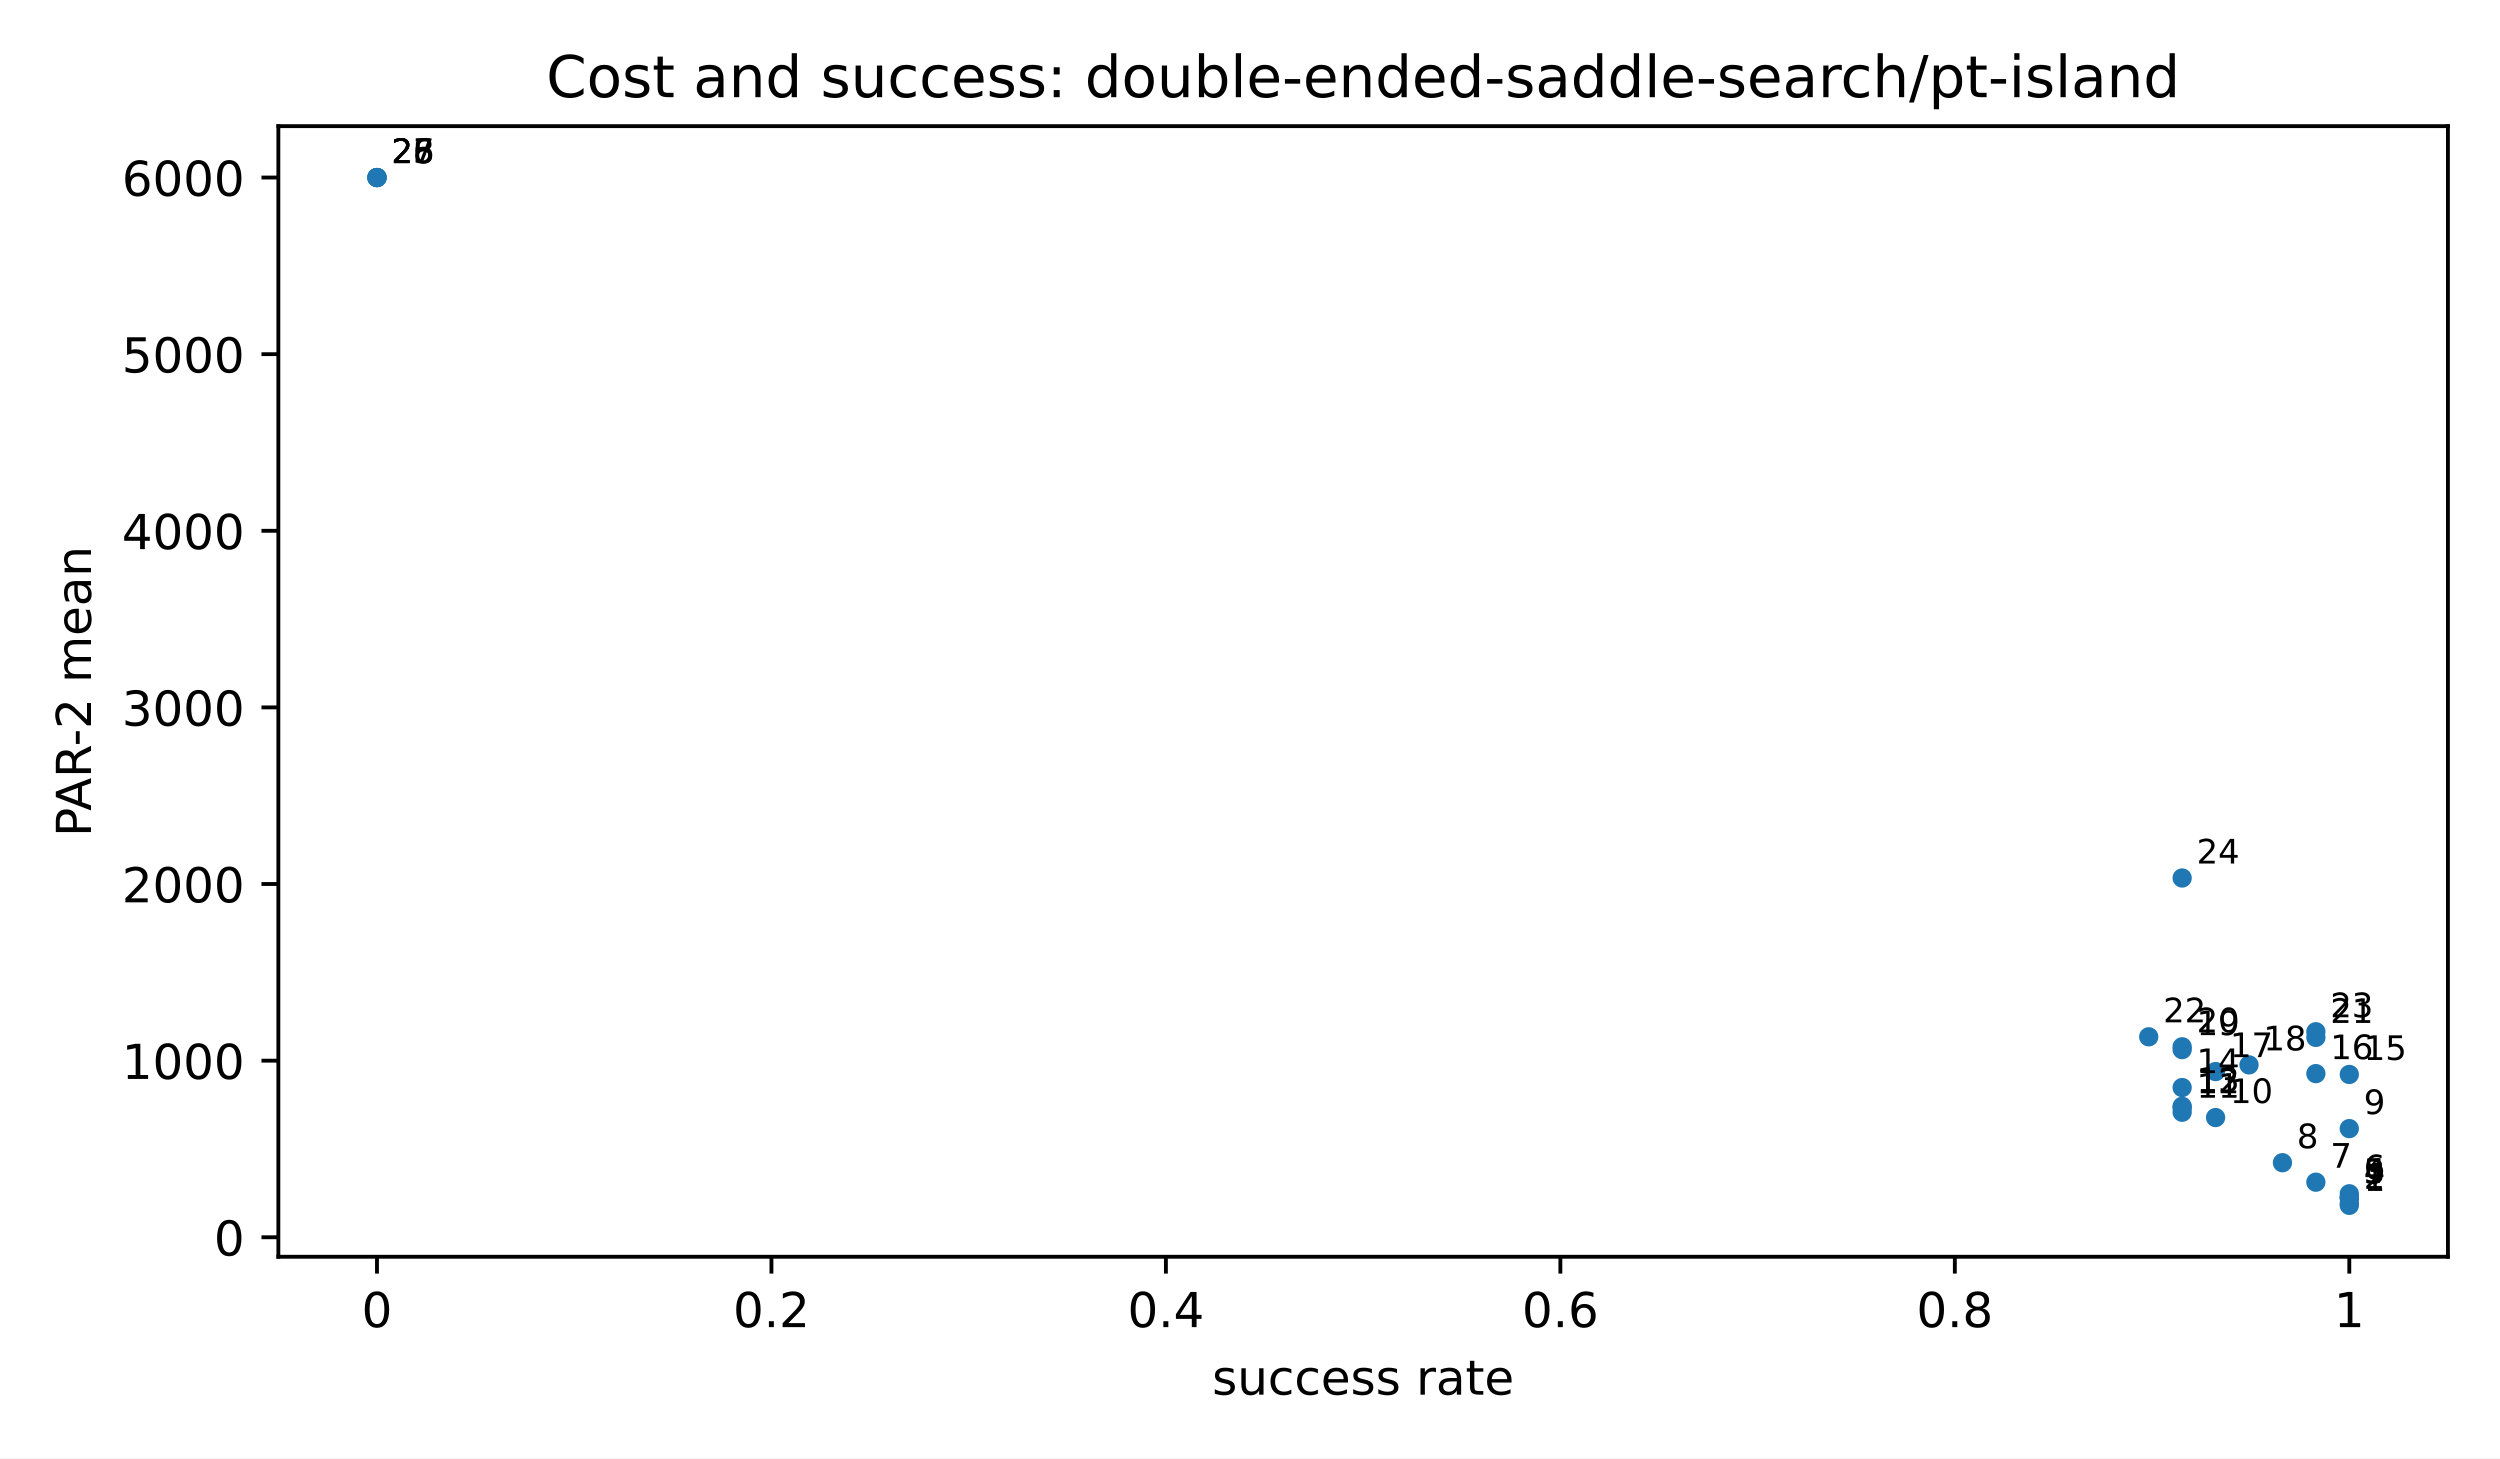
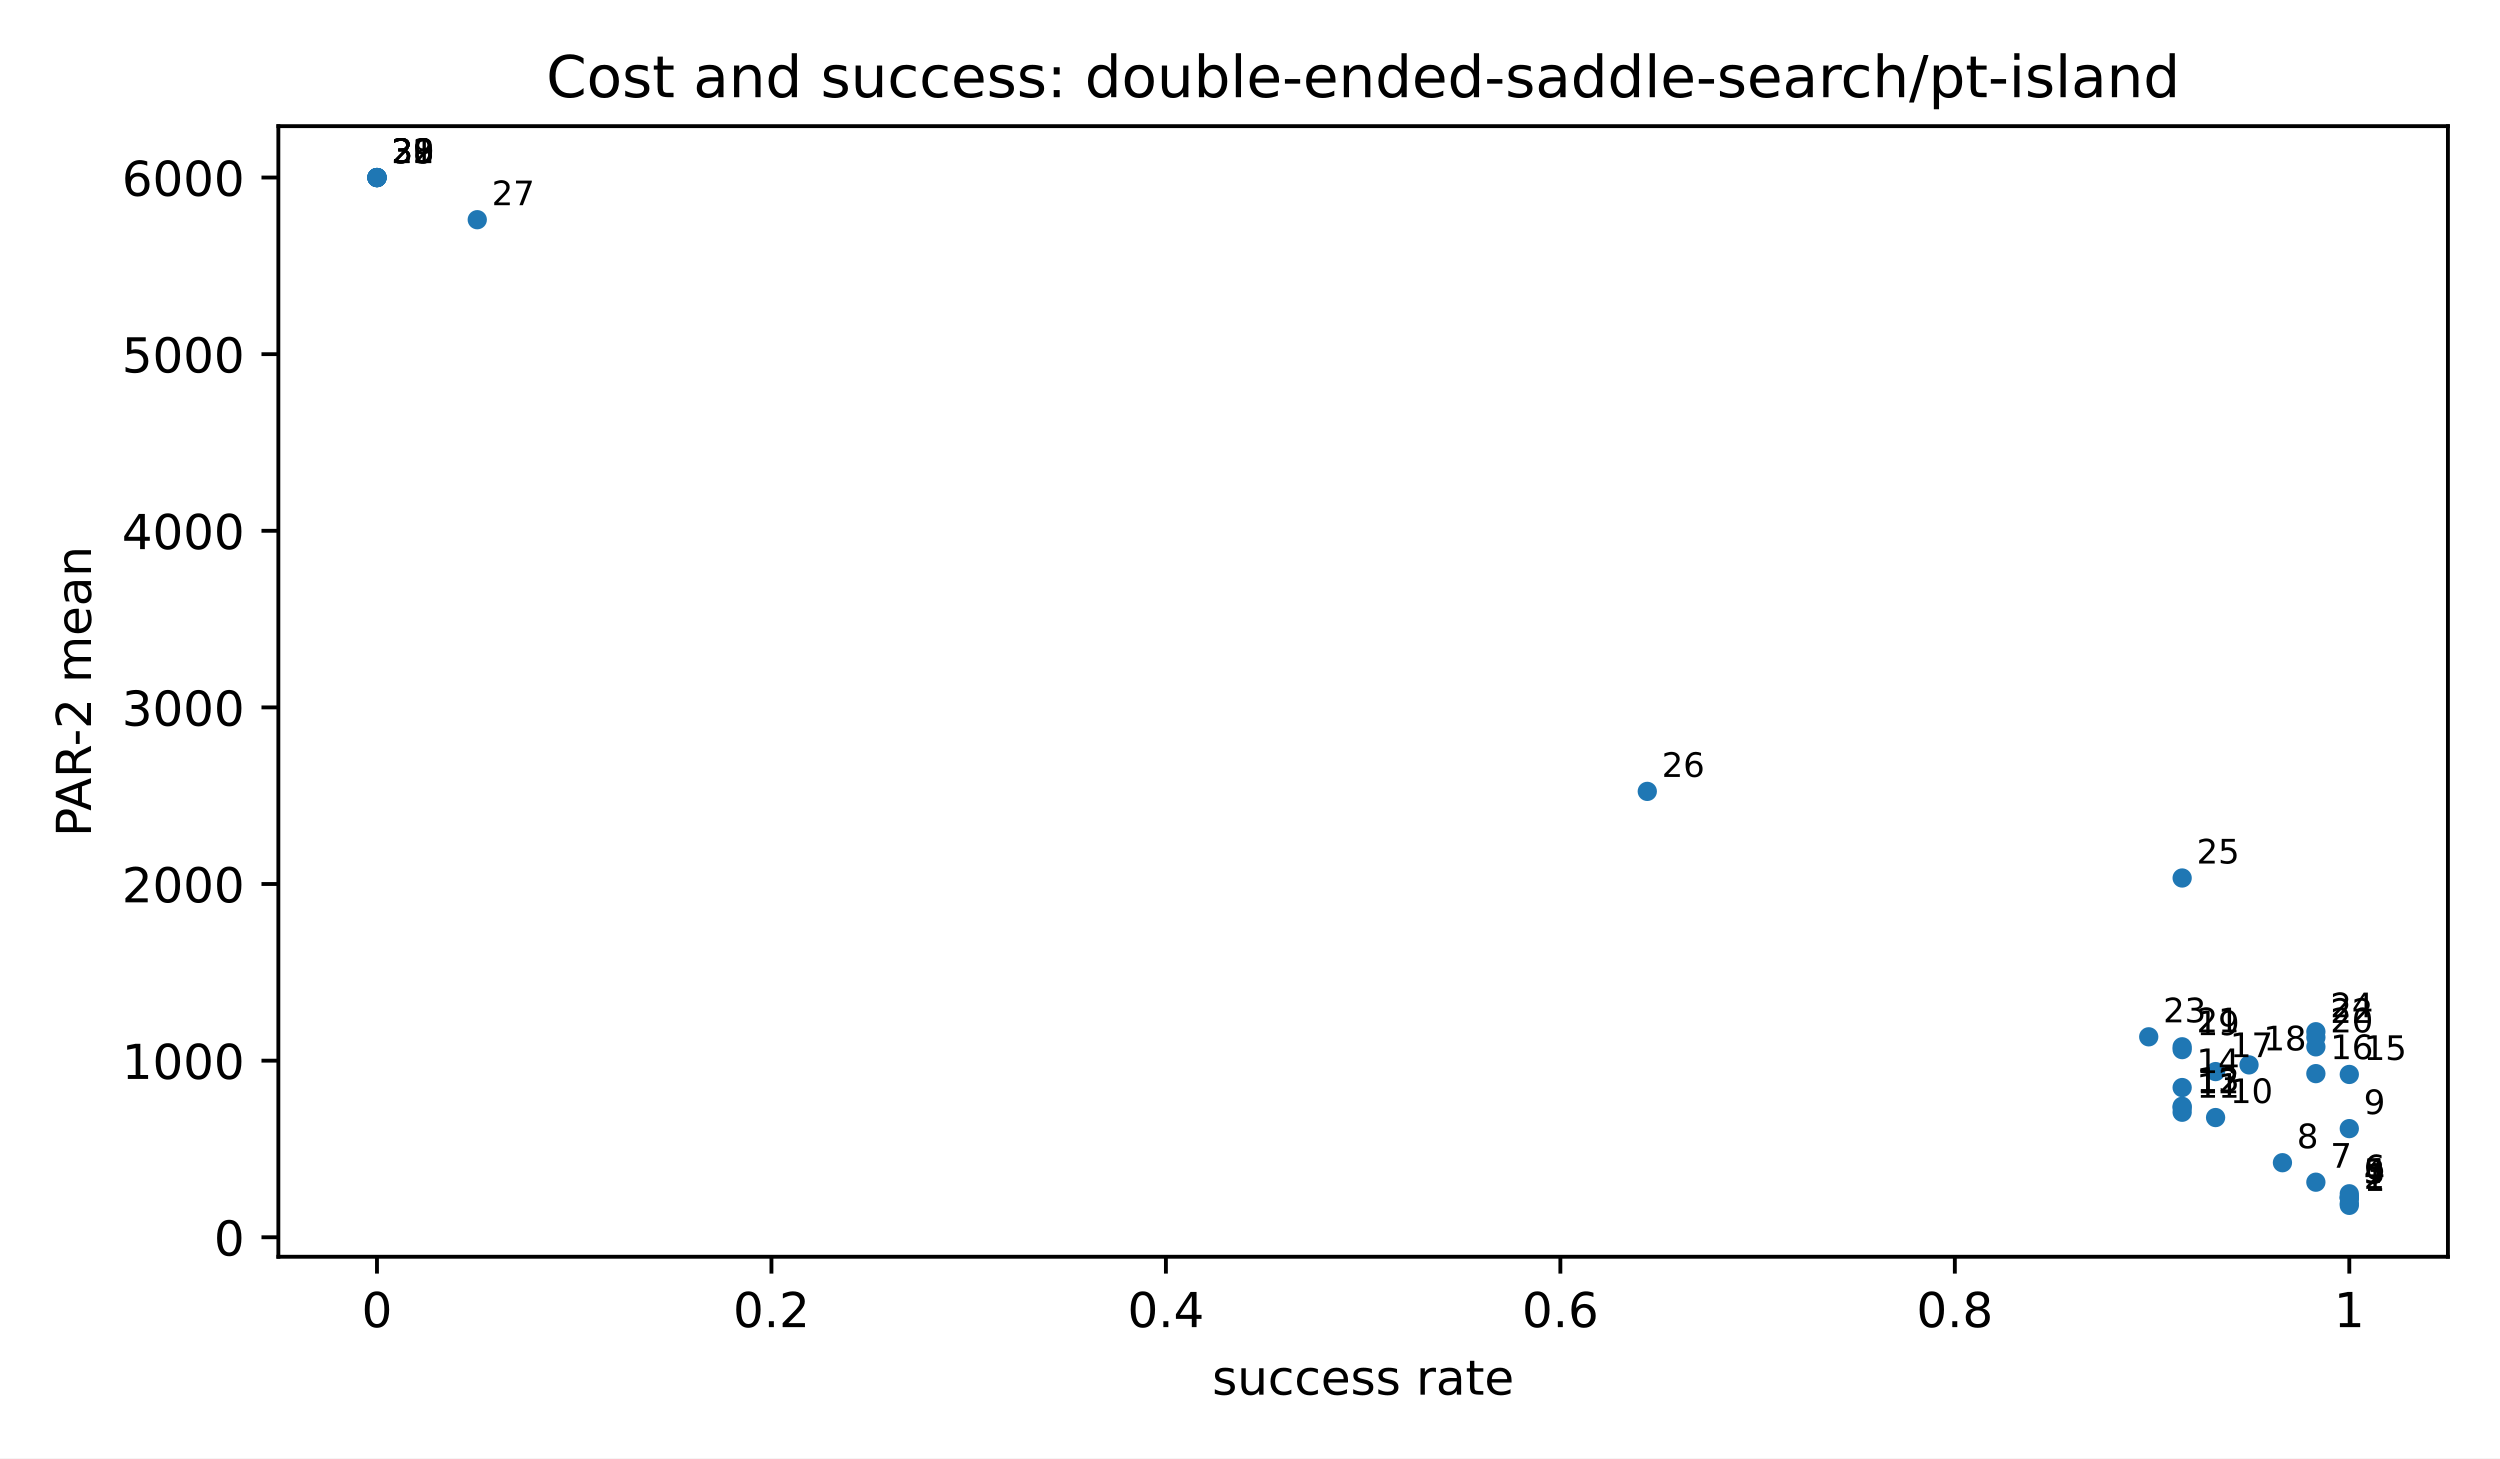
<svg xmlns="http://www.w3.org/2000/svg" xmlns:xlink="http://www.w3.org/1999/xlink" width="518.4pt" height="302.4pt" viewBox="0 0 518.4 302.4" version="1.1">
  <defs>
    <style type="text/css">*{stroke-linejoin: round; stroke-linecap: butt}</style>
  </defs>
  <g id="figure_1">
    <g id="patch_1">
      <path d="M 0 302.4  L 518.4 302.4  L 518.4 0  L 0 0  z " style="fill: #ffffff" />
    </g>
    <g id="axes_1">
      <g id="patch_2">
        <path d="M 57.72 260.6  L 507.6 260.6  L 507.6 26.16  L 57.72 26.16  z " style="fill: #ffffff" />
      </g>
      <g id="PathCollection_1">
        <defs>
          <path id="m2d8934182f" d="M 0 2  C 0.53 2 1.039 1.789 1.414 1.414  C 1.789 1.039 2 0.53 2 0  C 2 -0.53 1.789 -1.039 1.414 -1.414  C 1.039 -1.789 0.53 -2 0 -2  C -0.53 -2 -1.039 -1.789 -1.414 -1.414  C -1.789 -1.039 -2 -0.53 -2 0  C -2 0.53 -1.789 1.039 -1.414 1.414  C -1.039 1.789 -0.53 2 0 2  z " />
        </defs>
        <g clip-path="url(#pfbca4baf77)">
          <use xlink:href="#m2d8934182f" x="487.151" y="249.944" style="fill: #1f77b4" />
          <use xlink:href="#m2d8934182f" x="487.151" y="249.526" style="fill: #1f77b4" />
          <use xlink:href="#m2d8934182f" x="487.151" y="248.446" style="fill: #1f77b4" />
          <use xlink:href="#m2d8934182f" x="487.151" y="248.287" style="fill: #1f77b4" />
          <use xlink:href="#m2d8934182f" x="487.151" y="248.287" style="fill: #1f77b4" />
          <use xlink:href="#m2d8934182f" x="487.151" y="247.54" style="fill: #1f77b4" />
          <use xlink:href="#m2d8934182f" x="480.219" y="245.139" style="fill: #1f77b4" />
          <use xlink:href="#m2d8934182f" x="473.287" y="241.099" style="fill: #1f77b4" />
          <use xlink:href="#m2d8934182f" x="487.151" y="234.03" style="fill: #1f77b4" />
          <use xlink:href="#m2d8934182f" x="459.423" y="231.735" style="fill: #1f77b4" />
          <use xlink:href="#m2d8934182f" x="452.491" y="230.635" style="fill: #1f77b4" />
          <use xlink:href="#m2d8934182f" x="452.491" y="229.693" style="fill: #1f77b4" />
          <use xlink:href="#m2d8934182f" x="452.491" y="229.404" style="fill: #1f77b4" />
          <use xlink:href="#m2d8934182f" x="452.491" y="225.514" style="fill: #1f77b4" />
          <use xlink:href="#m2d8934182f" x="487.151" y="222.798" style="fill: #1f77b4" />
          <use xlink:href="#m2d8934182f" x="480.219" y="222.628" style="fill: #1f77b4" />
          <use xlink:href="#m2d8934182f" x="459.423" y="222.203" style="fill: #1f77b4" />
          <use xlink:href="#m2d8934182f" x="466.355" y="220.815" style="fill: #1f77b4" />
          <use xlink:href="#m2d8934182f" x="452.491" y="217.648" style="fill: #1f77b4" />
+           <use xlink:href="#m2d8934182f" x="480.219" y="217.075" style="fill: #1f77b4" />
          <use xlink:href="#m2d8934182f" x="452.491" y="217.063" style="fill: #1f77b4" />
          <use xlink:href="#m2d8934182f" x="480.219" y="215.116" style="fill: #1f77b4" />
          <use xlink:href="#m2d8934182f" x="445.56" y="214.994" style="fill: #1f77b4" />
          <use xlink:href="#m2d8934182f" x="480.219" y="213.938" style="fill: #1f77b4" />
          <use xlink:href="#m2d8934182f" x="452.491" y="182.062" style="fill: #1f77b4" />
+           <use xlink:href="#m2d8934182f" x="341.581" y="164.102" style="fill: #1f77b4" />
+           <use xlink:href="#m2d8934182f" x="98.965" y="45.558" style="fill: #1f77b4" />
+           <use xlink:href="#m2d8934182f" x="78.169" y="36.816" style="fill: #1f77b4" />
+           <use xlink:href="#m2d8934182f" x="78.169" y="36.816" style="fill: #1f77b4" />
          <use xlink:href="#m2d8934182f" x="78.169" y="36.816" style="fill: #1f77b4" />
          <use xlink:href="#m2d8934182f" x="78.169" y="36.816" style="fill: #1f77b4" />
          <use xlink:href="#m2d8934182f" x="78.169" y="36.816" style="fill: #1f77b4" />
          <use xlink:href="#m2d8934182f" x="78.169" y="36.816" style="fill: #1f77b4" />
        </g>
      </g>
      <g id="matplotlib.axis_1">
        <g id="xtick_1">
          <g id="line2d_1">
            <defs>
              <path id="m8ea4d47d77" d="M 0 0  L 0 3.5  " style="stroke: #000000; stroke-width: 0.8" />
            </defs>
            <g>
              <use xlink:href="#m8ea4d47d77" x="78.169" y="260.6" style="stroke: #000000; stroke-width: 0.8" />
            </g>
          </g>
          <g id="text_1">
            <text style="font-size: 10px; font-family: 'DejaVu Sans', 'Bitstream Vera Sans', 'Computer Modern Sans Serif', 'Lucida Grande', 'Verdana', 'Geneva', 'Lucid', 'Arial', 'Helvetica', 'Avant Garde', sans-serif; text-anchor: middle" x="78.169" y="275.198" transform="rotate(-0 78.16909 275.1977)">0</text>
          </g>
        </g>
        <g id="xtick_2">
          <g id="line2d_2">
            <g>
              <use xlink:href="#m8ea4d47d77" x="159.965" y="260.6" style="stroke: #000000; stroke-width: 0.8" />
            </g>
          </g>
          <g id="text_2">
            <text style="font-size: 10px; font-family: 'DejaVu Sans', 'Bitstream Vera Sans', 'Computer Modern Sans Serif', 'Lucida Grande', 'Verdana', 'Geneva', 'Lucid', 'Arial', 'Helvetica', 'Avant Garde', sans-serif; text-anchor: middle" x="159.965" y="275.198" transform="rotate(-0 159.9655 275.1977)">0.2</text>
          </g>
        </g>
        <g id="xtick_3">
          <g id="line2d_3">
            <g>
              <use xlink:href="#m8ea4d47d77" x="241.762" y="260.6" style="stroke: #000000; stroke-width: 0.8" />
            </g>
          </g>
          <g id="text_3">
            <text style="font-size: 10px; font-family: 'DejaVu Sans', 'Bitstream Vera Sans', 'Computer Modern Sans Serif', 'Lucida Grande', 'Verdana', 'Geneva', 'Lucid', 'Arial', 'Helvetica', 'Avant Garde', sans-serif; text-anchor: middle" x="241.762" y="275.198" transform="rotate(-0 241.7618 275.1977)">0.4</text>
          </g>
        </g>
        <g id="xtick_4">
          <g id="line2d_4">
            <g>
              <use xlink:href="#m8ea4d47d77" x="323.558" y="260.6" style="stroke: #000000; stroke-width: 0.8" />
            </g>
          </g>
          <g id="text_4">
            <text style="font-size: 10px; font-family: 'DejaVu Sans', 'Bitstream Vera Sans', 'Computer Modern Sans Serif', 'Lucida Grande', 'Verdana', 'Geneva', 'Lucid', 'Arial', 'Helvetica', 'Avant Garde', sans-serif; text-anchor: middle" x="323.558" y="275.198" transform="rotate(-0 323.5582 275.1977)">0.6</text>
          </g>
        </g>
        <g id="xtick_5">
          <g id="line2d_5">
            <g>
              <use xlink:href="#m8ea4d47d77" x="405.355" y="260.6" style="stroke: #000000; stroke-width: 0.8" />
            </g>
          </g>
          <g id="text_5">
            <text style="font-size: 10px; font-family: 'DejaVu Sans', 'Bitstream Vera Sans', 'Computer Modern Sans Serif', 'Lucida Grande', 'Verdana', 'Geneva', 'Lucid', 'Arial', 'Helvetica', 'Avant Garde', sans-serif; text-anchor: middle" x="405.355" y="275.198" transform="rotate(-0 405.3545 275.1977)">0.8</text>
          </g>
        </g>
        <g id="xtick_6">
          <g id="line2d_6">
            <g>
              <use xlink:href="#m8ea4d47d77" x="487.151" y="260.6" style="stroke: #000000; stroke-width: 0.8" />
            </g>
          </g>
          <g id="text_6">
            <text style="font-size: 10px; font-family: 'DejaVu Sans', 'Bitstream Vera Sans', 'Computer Modern Sans Serif', 'Lucida Grande', 'Verdana', 'Geneva', 'Lucid', 'Arial', 'Helvetica', 'Avant Garde', sans-serif; text-anchor: middle" x="487.151" y="275.198" transform="rotate(-0 487.1509 275.1977)">1</text>
          </g>
        </g>
        <g id="text_7">
          <text style="font-size: 10px; font-family: 'DejaVu Sans', 'Bitstream Vera Sans', 'Computer Modern Sans Serif', 'Lucida Grande', 'Verdana', 'Geneva', 'Lucid', 'Arial', 'Helvetica', 'Avant Garde', sans-serif; text-anchor: middle" x="282.66" y="289.198" transform="rotate(-0 282.66 289.1977)">success rate</text>
        </g>
      </g>
      <g id="matplotlib.axis_2">
        <g id="ytick_1">
          <g id="line2d_7">
            <defs>
              <path id="md659df78fa" d="M 0 0  L -3.5 0  " style="stroke: #000000; stroke-width: 0.8" />
            </defs>
            <g>
              <use xlink:href="#md659df78fa" x="57.72" y="256.56" style="stroke: #000000; stroke-width: 0.8" />
            </g>
          </g>
          <g id="text_8">
            <text style="font-size: 10px; font-family: 'DejaVu Sans', 'Bitstream Vera Sans', 'Computer Modern Sans Serif', 'Lucida Grande', 'Verdana', 'Geneva', 'Lucid', 'Arial', 'Helvetica', 'Avant Garde', sans-serif; text-anchor: end" x="50.72" y="260.358" transform="rotate(-0 50.72 260.3583)">0</text>
          </g>
        </g>
        <g id="ytick_2">
          <g id="line2d_8">
            <g>
              <use xlink:href="#md659df78fa" x="57.72" y="219.936" style="stroke: #000000; stroke-width: 0.8" />
            </g>
          </g>
          <g id="text_9">
            <text style="font-size: 10px; font-family: 'DejaVu Sans', 'Bitstream Vera Sans', 'Computer Modern Sans Serif', 'Lucida Grande', 'Verdana', 'Geneva', 'Lucid', 'Arial', 'Helvetica', 'Avant Garde', sans-serif; text-anchor: end" x="50.72" y="223.734" transform="rotate(-0 50.72 223.7345)">1000</text>
          </g>
        </g>
        <g id="ytick_3">
          <g id="line2d_9">
            <g>
              <use xlink:href="#md659df78fa" x="57.72" y="183.312" style="stroke: #000000; stroke-width: 0.8" />
            </g>
          </g>
          <g id="text_10">
            <text style="font-size: 10px; font-family: 'DejaVu Sans', 'Bitstream Vera Sans', 'Computer Modern Sans Serif', 'Lucida Grande', 'Verdana', 'Geneva', 'Lucid', 'Arial', 'Helvetica', 'Avant Garde', sans-serif; text-anchor: end" x="50.72" y="187.111" transform="rotate(-0 50.72 187.1106)">2000</text>
          </g>
        </g>
        <g id="ytick_4">
          <g id="line2d_10">
            <g>
              <use xlink:href="#md659df78fa" x="57.72" y="146.688" style="stroke: #000000; stroke-width: 0.8" />
            </g>
          </g>
          <g id="text_11">
            <text style="font-size: 10px; font-family: 'DejaVu Sans', 'Bitstream Vera Sans', 'Computer Modern Sans Serif', 'Lucida Grande', 'Verdana', 'Geneva', 'Lucid', 'Arial', 'Helvetica', 'Avant Garde', sans-serif; text-anchor: end" x="50.72" y="150.487" transform="rotate(-0 50.72 150.4868)">3000</text>
          </g>
        </g>
        <g id="ytick_5">
          <g id="line2d_11">
            <g>
              <use xlink:href="#md659df78fa" x="57.72" y="110.064" style="stroke: #000000; stroke-width: 0.8" />
            </g>
          </g>
          <g id="text_12">
            <text style="font-size: 10px; font-family: 'DejaVu Sans', 'Bitstream Vera Sans', 'Computer Modern Sans Serif', 'Lucida Grande', 'Verdana', 'Geneva', 'Lucid', 'Arial', 'Helvetica', 'Avant Garde', sans-serif; text-anchor: end" x="50.72" y="113.863" transform="rotate(-0 50.72 113.8629)">4000</text>
          </g>
        </g>
        <g id="ytick_6">
          <g id="line2d_12">
            <g>
              <use xlink:href="#md659df78fa" x="57.72" y="73.44" style="stroke: #000000; stroke-width: 0.8" />
            </g>
          </g>
          <g id="text_13">
            <text style="font-size: 10px; font-family: 'DejaVu Sans', 'Bitstream Vera Sans', 'Computer Modern Sans Serif', 'Lucida Grande', 'Verdana', 'Geneva', 'Lucid', 'Arial', 'Helvetica', 'Avant Garde', sans-serif; text-anchor: end" x="50.72" y="77.239" transform="rotate(-0 50.72 77.23905)">5000</text>
          </g>
        </g>
        <g id="ytick_7">
          <g id="line2d_13">
            <g>
              <use xlink:href="#md659df78fa" x="57.72" y="36.816" style="stroke: #000000; stroke-width: 0.8" />
            </g>
          </g>
          <g id="text_14">
            <text style="font-size: 10px; font-family: 'DejaVu Sans', 'Bitstream Vera Sans', 'Computer Modern Sans Serif', 'Lucida Grande', 'Verdana', 'Geneva', 'Lucid', 'Arial', 'Helvetica', 'Avant Garde', sans-serif; text-anchor: end" x="50.72" y="40.615" transform="rotate(-0 50.72 40.61519)">6000</text>
          </g>
        </g>
        <g id="text_15">
          <text style="font-size: 10px; font-family: 'DejaVu Sans', 'Bitstream Vera Sans', 'Computer Modern Sans Serif', 'Lucida Grande', 'Verdana', 'Geneva', 'Lucid', 'Arial', 'Helvetica', 'Avant Garde', sans-serif; text-anchor: middle" x="18.868" y="143.38" transform="rotate(-90 18.86766 143.38)">PAR-2 mean</text>
        </g>
      </g>
      <g id="patch_3">
        <path d="M 57.72 260.6  L 57.72 26.16  " style="fill: none; stroke: #000000; stroke-width: 0.8; stroke-linejoin: miter; stroke-linecap: square" />
      </g>
      <g id="patch_4">
        <path d="M 507.6 260.6  L 507.6 26.16  " style="fill: none; stroke: #000000; stroke-width: 0.8; stroke-linejoin: miter; stroke-linecap: square" />
      </g>
      <g id="patch_5">
        <path d="M 57.72 260.6  L 507.6 260.6  " style="fill: none; stroke: #000000; stroke-width: 0.8; stroke-linejoin: miter; stroke-linecap: square" />
      </g>
      <g id="patch_6">
        <path d="M 57.72 26.16  L 507.6 26.16  " style="fill: none; stroke: #000000; stroke-width: 0.8; stroke-linejoin: miter; stroke-linecap: square" />
      </g>
      <g id="text_16">
        <text style="font-size: 7px; font-family: 'DejaVu Sans', 'Bitstream Vera Sans', 'Computer Modern Sans Serif', 'Lucida Grande', 'Verdana', 'Geneva', 'Lucid', 'Arial', 'Helvetica', 'Avant Garde', sans-serif; text-anchor: start" x="490.151" y="246.944" transform="rotate(-0 490.1509 246.9436)">1</text>
      </g>
      <g id="text_17">
        <text style="font-size: 7px; font-family: 'DejaVu Sans', 'Bitstream Vera Sans', 'Computer Modern Sans Serif', 'Lucida Grande', 'Verdana', 'Geneva', 'Lucid', 'Arial', 'Helvetica', 'Avant Garde', sans-serif; text-anchor: start" x="490.151" y="246.526" transform="rotate(-0 490.1509 246.5259)">2</text>
      </g>
      <g id="text_18">
        <text style="font-size: 7px; font-family: 'DejaVu Sans', 'Bitstream Vera Sans', 'Computer Modern Sans Serif', 'Lucida Grande', 'Verdana', 'Geneva', 'Lucid', 'Arial', 'Helvetica', 'Avant Garde', sans-serif; text-anchor: start" x="490.151" y="245.446" transform="rotate(-0 490.1509 245.4464)">3</text>
      </g>
      <g id="text_19">
        <text style="font-size: 7px; font-family: 'DejaVu Sans', 'Bitstream Vera Sans', 'Computer Modern Sans Serif', 'Lucida Grande', 'Verdana', 'Geneva', 'Lucid', 'Arial', 'Helvetica', 'Avant Garde', sans-serif; text-anchor: start" x="490.151" y="245.287" transform="rotate(-0 490.1509 245.2869)">4</text>
      </g>
      <g id="text_20">
        <text style="font-size: 7px; font-family: 'DejaVu Sans', 'Bitstream Vera Sans', 'Computer Modern Sans Serif', 'Lucida Grande', 'Verdana', 'Geneva', 'Lucid', 'Arial', 'Helvetica', 'Avant Garde', sans-serif; text-anchor: start" x="490.151" y="245.287" transform="rotate(-0 490.1509 245.2869)">5</text>
      </g>
      <g id="text_21">
        <text style="font-size: 7px; font-family: 'DejaVu Sans', 'Bitstream Vera Sans', 'Computer Modern Sans Serif', 'Lucida Grande', 'Verdana', 'Geneva', 'Lucid', 'Arial', 'Helvetica', 'Avant Garde', sans-serif; text-anchor: start" x="490.151" y="244.54" transform="rotate(-0 490.1509 244.5401)">6</text>
      </g>
      <g id="text_22">
        <text style="font-size: 7px; font-family: 'DejaVu Sans', 'Bitstream Vera Sans', 'Computer Modern Sans Serif', 'Lucida Grande', 'Verdana', 'Geneva', 'Lucid', 'Arial', 'Helvetica', 'Avant Garde', sans-serif; text-anchor: start" x="483.219" y="242.139" transform="rotate(-0 483.219 242.1391)">7</text>
      </g>
      <g id="text_23">
        <text style="font-size: 7px; font-family: 'DejaVu Sans', 'Bitstream Vera Sans', 'Computer Modern Sans Serif', 'Lucida Grande', 'Verdana', 'Geneva', 'Lucid', 'Arial', 'Helvetica', 'Avant Garde', sans-serif; text-anchor: start" x="476.287" y="238.099" transform="rotate(-0 476.2871 238.0993)">8</text>
      </g>
      <g id="text_24">
        <text style="font-size: 7px; font-family: 'DejaVu Sans', 'Bitstream Vera Sans', 'Computer Modern Sans Serif', 'Lucida Grande', 'Verdana', 'Geneva', 'Lucid', 'Arial', 'Helvetica', 'Avant Garde', sans-serif; text-anchor: start" x="490.151" y="231.03" transform="rotate(-0 490.1509 231.0303)">9</text>
      </g>
      <g id="text_25">
        <text style="font-size: 7px; font-family: 'DejaVu Sans', 'Bitstream Vera Sans', 'Computer Modern Sans Serif', 'Lucida Grande', 'Verdana', 'Geneva', 'Lucid', 'Arial', 'Helvetica', 'Avant Garde', sans-serif; text-anchor: start" x="462.423" y="228.735" transform="rotate(-0 462.4233 228.7347)">10</text>
      </g>
      <g id="text_26">
        <text style="font-size: 7px; font-family: 'DejaVu Sans', 'Bitstream Vera Sans', 'Computer Modern Sans Serif', 'Lucida Grande', 'Verdana', 'Geneva', 'Lucid', 'Arial', 'Helvetica', 'Avant Garde', sans-serif; text-anchor: start" x="455.491" y="227.635" transform="rotate(-0 455.4914 227.6354)">11</text>
      </g>
      <g id="text_27">
        <text style="font-size: 7px; font-family: 'DejaVu Sans', 'Bitstream Vera Sans', 'Computer Modern Sans Serif', 'Lucida Grande', 'Verdana', 'Geneva', 'Lucid', 'Arial', 'Helvetica', 'Avant Garde', sans-serif; text-anchor: start" x="455.491" y="226.693" transform="rotate(-0 455.4914 226.6931)">12</text>
      </g>
      <g id="text_28">
        <text style="font-size: 7px; font-family: 'DejaVu Sans', 'Bitstream Vera Sans', 'Computer Modern Sans Serif', 'Lucida Grande', 'Verdana', 'Geneva', 'Lucid', 'Arial', 'Helvetica', 'Avant Garde', sans-serif; text-anchor: start" x="455.491" y="226.404" transform="rotate(-0 455.4914 226.4045)">13</text>
      </g>
      <g id="text_29">
        <text style="font-size: 7px; font-family: 'DejaVu Sans', 'Bitstream Vera Sans', 'Computer Modern Sans Serif', 'Lucida Grande', 'Verdana', 'Geneva', 'Lucid', 'Arial', 'Helvetica', 'Avant Garde', sans-serif; text-anchor: start" x="455.491" y="222.514" transform="rotate(-0 455.4914 222.5143)">14</text>
      </g>
      <g id="text_30">
        <text style="font-size: 7px; font-family: 'DejaVu Sans', 'Bitstream Vera Sans', 'Computer Modern Sans Serif', 'Lucida Grande', 'Verdana', 'Geneva', 'Lucid', 'Arial', 'Helvetica', 'Avant Garde', sans-serif; text-anchor: start" x="490.151" y="219.798" transform="rotate(-0 490.1509 219.7979)">15</text>
      </g>
      <g id="text_31">
        <text style="font-size: 7px; font-family: 'DejaVu Sans', 'Bitstream Vera Sans', 'Computer Modern Sans Serif', 'Lucida Grande', 'Verdana', 'Geneva', 'Lucid', 'Arial', 'Helvetica', 'Avant Garde', sans-serif; text-anchor: start" x="483.219" y="219.628" transform="rotate(-0 483.219 219.6284)">16</text>
      </g>
      <g id="text_32">
        <text style="font-size: 7px; font-family: 'DejaVu Sans', 'Bitstream Vera Sans', 'Computer Modern Sans Serif', 'Lucida Grande', 'Verdana', 'Geneva', 'Lucid', 'Arial', 'Helvetica', 'Avant Garde', sans-serif; text-anchor: start" x="462.423" y="219.203" transform="rotate(-0 462.4233 219.2026)">17</text>
      </g>
      <g id="text_33">
        <text style="font-size: 7px; font-family: 'DejaVu Sans', 'Bitstream Vera Sans', 'Computer Modern Sans Serif', 'Lucida Grande', 'Verdana', 'Geneva', 'Lucid', 'Arial', 'Helvetica', 'Avant Garde', sans-serif; text-anchor: start" x="469.355" y="217.815" transform="rotate(-0 469.3552 217.8153)">18</text>
      </g>
      <g id="text_34">
        <text style="font-size: 7px; font-family: 'DejaVu Sans', 'Bitstream Vera Sans', 'Computer Modern Sans Serif', 'Lucida Grande', 'Verdana', 'Geneva', 'Lucid', 'Arial', 'Helvetica', 'Avant Garde', sans-serif; text-anchor: start" x="455.491" y="214.648" transform="rotate(-0 455.4914 214.6482)">19</text>
      </g>
      <g id="text_35">
-         <text style="font-size: 7px; font-family: 'DejaVu Sans', 'Bitstream Vera Sans', 'Computer Modern Sans Serif', 'Lucida Grande', 'Verdana', 'Geneva', 'Lucid', 'Arial', 'Helvetica', 'Avant Garde', sans-serif; text-anchor: start" x="455.491" y="214.063" transform="rotate(-0 455.4914 214.0635)">20</text>
+         <text style="font-size: 7px; font-family: 'DejaVu Sans', 'Bitstream Vera Sans', 'Computer Modern Sans Serif', 'Lucida Grande', 'Verdana', 'Geneva', 'Lucid', 'Arial', 'Helvetica', 'Avant Garde', sans-serif; text-anchor: start" x="483.219" y="214.075" transform="rotate(-0 483.219 214.0747)">20</text>
      </g>
      <g id="text_36">
-         <text style="font-size: 7px; font-family: 'DejaVu Sans', 'Bitstream Vera Sans', 'Computer Modern Sans Serif', 'Lucida Grande', 'Verdana', 'Geneva', 'Lucid', 'Arial', 'Helvetica', 'Avant Garde', sans-serif; text-anchor: start" x="483.219" y="212.116" transform="rotate(-0 483.219 212.1156)">21</text>
+         <text style="font-size: 7px; font-family: 'DejaVu Sans', 'Bitstream Vera Sans', 'Computer Modern Sans Serif', 'Lucida Grande', 'Verdana', 'Geneva', 'Lucid', 'Arial', 'Helvetica', 'Avant Garde', sans-serif; text-anchor: start" x="455.491" y="214.063" transform="rotate(-0 455.4914 214.0635)">21</text>
      </g>
      <g id="text_37">
-         <text style="font-size: 7px; font-family: 'DejaVu Sans', 'Bitstream Vera Sans', 'Computer Modern Sans Serif', 'Lucida Grande', 'Verdana', 'Geneva', 'Lucid', 'Arial', 'Helvetica', 'Avant Garde', sans-serif; text-anchor: start" x="448.56" y="211.994" transform="rotate(-0 448.5595 211.9939)">22</text>
+         <text style="font-size: 7px; font-family: 'DejaVu Sans', 'Bitstream Vera Sans', 'Computer Modern Sans Serif', 'Lucida Grande', 'Verdana', 'Geneva', 'Lucid', 'Arial', 'Helvetica', 'Avant Garde', sans-serif; text-anchor: start" x="483.219" y="212.116" transform="rotate(-0 483.219 212.1156)">22</text>
      </g>
      <g id="text_38">
-         <text style="font-size: 7px; font-family: 'DejaVu Sans', 'Bitstream Vera Sans', 'Computer Modern Sans Serif', 'Lucida Grande', 'Verdana', 'Geneva', 'Lucid', 'Arial', 'Helvetica', 'Avant Garde', sans-serif; text-anchor: start" x="483.219" y="210.938" transform="rotate(-0 483.219 210.938)">23</text>
+         <text style="font-size: 7px; font-family: 'DejaVu Sans', 'Bitstream Vera Sans', 'Computer Modern Sans Serif', 'Lucida Grande', 'Verdana', 'Geneva', 'Lucid', 'Arial', 'Helvetica', 'Avant Garde', sans-serif; text-anchor: start" x="448.56" y="211.994" transform="rotate(-0 448.5595 211.9939)">23</text>
      </g>
      <g id="text_39">
-         <text style="font-size: 7px; font-family: 'DejaVu Sans', 'Bitstream Vera Sans', 'Computer Modern Sans Serif', 'Lucida Grande', 'Verdana', 'Geneva', 'Lucid', 'Arial', 'Helvetica', 'Avant Garde', sans-serif; text-anchor: start" x="455.491" y="179.062" transform="rotate(-0 455.4914 179.0622)">24</text>
+         <text style="font-size: 7px; font-family: 'DejaVu Sans', 'Bitstream Vera Sans', 'Computer Modern Sans Serif', 'Lucida Grande', 'Verdana', 'Geneva', 'Lucid', 'Arial', 'Helvetica', 'Avant Garde', sans-serif; text-anchor: start" x="483.219" y="210.938" transform="rotate(-0 483.219 210.938)">24</text>
      </g>
      <g id="text_40">
-         <text style="font-size: 7px; font-family: 'DejaVu Sans', 'Bitstream Vera Sans', 'Computer Modern Sans Serif', 'Lucida Grande', 'Verdana', 'Geneva', 'Lucid', 'Arial', 'Helvetica', 'Avant Garde', sans-serif; text-anchor: start" x="81.169" y="33.816" transform="rotate(-0 81.16909 33.81636)">25</text>
+         <text style="font-size: 7px; font-family: 'DejaVu Sans', 'Bitstream Vera Sans', 'Computer Modern Sans Serif', 'Lucida Grande', 'Verdana', 'Geneva', 'Lucid', 'Arial', 'Helvetica', 'Avant Garde', sans-serif; text-anchor: start" x="455.491" y="179.062" transform="rotate(-0 455.4914 179.0622)">25</text>
      </g>
      <g id="text_41">
-         <text style="font-size: 7px; font-family: 'DejaVu Sans', 'Bitstream Vera Sans', 'Computer Modern Sans Serif', 'Lucida Grande', 'Verdana', 'Geneva', 'Lucid', 'Arial', 'Helvetica', 'Avant Garde', sans-serif; text-anchor: start" x="81.169" y="33.816" transform="rotate(-0 81.16909 33.81636)">26</text>
+         <text style="font-size: 7px; font-family: 'DejaVu Sans', 'Bitstream Vera Sans', 'Computer Modern Sans Serif', 'Lucida Grande', 'Verdana', 'Geneva', 'Lucid', 'Arial', 'Helvetica', 'Avant Garde', sans-serif; text-anchor: start" x="344.581" y="161.102" transform="rotate(-0 344.5811 161.1017)">26</text>
      </g>
      <g id="text_42">
-         <text style="font-size: 7px; font-family: 'DejaVu Sans', 'Bitstream Vera Sans', 'Computer Modern Sans Serif', 'Lucida Grande', 'Verdana', 'Geneva', 'Lucid', 'Arial', 'Helvetica', 'Avant Garde', sans-serif; text-anchor: start" x="81.169" y="33.816" transform="rotate(-0 81.16909 33.81636)">27</text>
+         <text style="font-size: 7px; font-family: 'DejaVu Sans', 'Bitstream Vera Sans', 'Computer Modern Sans Serif', 'Lucida Grande', 'Verdana', 'Geneva', 'Lucid', 'Arial', 'Helvetica', 'Avant Garde', sans-serif; text-anchor: start" x="101.965" y="42.558" transform="rotate(-0 101.9648 42.55767)">27</text>
      </g>
      <g id="text_43">
        <text style="font-size: 7px; font-family: 'DejaVu Sans', 'Bitstream Vera Sans', 'Computer Modern Sans Serif', 'Lucida Grande', 'Verdana', 'Geneva', 'Lucid', 'Arial', 'Helvetica', 'Avant Garde', sans-serif; text-anchor: start" x="81.169" y="33.816" transform="rotate(-0 81.16909 33.81636)">28</text>
      </g>
      <g id="text_44">
+         <text style="font-size: 7px; font-family: 'DejaVu Sans', 'Bitstream Vera Sans', 'Computer Modern Sans Serif', 'Lucida Grande', 'Verdana', 'Geneva', 'Lucid', 'Arial', 'Helvetica', 'Avant Garde', sans-serif; text-anchor: start" x="81.169" y="33.816" transform="rotate(-0 81.16909 33.81636)">29</text>
+       </g>
+       <g id="text_45">
+         <text style="font-size: 7px; font-family: 'DejaVu Sans', 'Bitstream Vera Sans', 'Computer Modern Sans Serif', 'Lucida Grande', 'Verdana', 'Geneva', 'Lucid', 'Arial', 'Helvetica', 'Avant Garde', sans-serif; text-anchor: start" x="81.169" y="33.816" transform="rotate(-0 81.16909 33.81636)">30</text>
+       </g>
+       <g id="text_46">
+         <text style="font-size: 7px; font-family: 'DejaVu Sans', 'Bitstream Vera Sans', 'Computer Modern Sans Serif', 'Lucida Grande', 'Verdana', 'Geneva', 'Lucid', 'Arial', 'Helvetica', 'Avant Garde', sans-serif; text-anchor: start" x="81.169" y="33.816" transform="rotate(-0 81.16909 33.81636)">31</text>
+       </g>
+       <g id="text_47">
+         <text style="font-size: 7px; font-family: 'DejaVu Sans', 'Bitstream Vera Sans', 'Computer Modern Sans Serif', 'Lucida Grande', 'Verdana', 'Geneva', 'Lucid', 'Arial', 'Helvetica', 'Avant Garde', sans-serif; text-anchor: start" x="81.169" y="33.816" transform="rotate(-0 81.16909 33.81636)">32</text>
+       </g>
+       <g id="text_48">
+         <text style="font-size: 7px; font-family: 'DejaVu Sans', 'Bitstream Vera Sans', 'Computer Modern Sans Serif', 'Lucida Grande', 'Verdana', 'Geneva', 'Lucid', 'Arial', 'Helvetica', 'Avant Garde', sans-serif; text-anchor: start" x="81.169" y="33.816" transform="rotate(-0 81.16909 33.81636)">33</text>
+       </g>
+       <g id="text_49">
        <text style="font-size: 12px; font-family: 'DejaVu Sans', 'Bitstream Vera Sans', 'Computer Modern Sans Serif', 'Lucida Grande', 'Verdana', 'Geneva', 'Lucid', 'Arial', 'Helvetica', 'Avant Garde', sans-serif; text-anchor: middle" x="282.66" y="20.16" transform="rotate(-0 282.66 20.16)">Cost and success: double-ended-saddle-search/pt-island</text>
      </g>
    </g>
  </g>
  <defs>
    <clipPath id="pfbca4baf77">
      <rect x="57.72" y="26.16" width="449.88" height="234.44" />
    </clipPath>
  </defs>
</svg>
